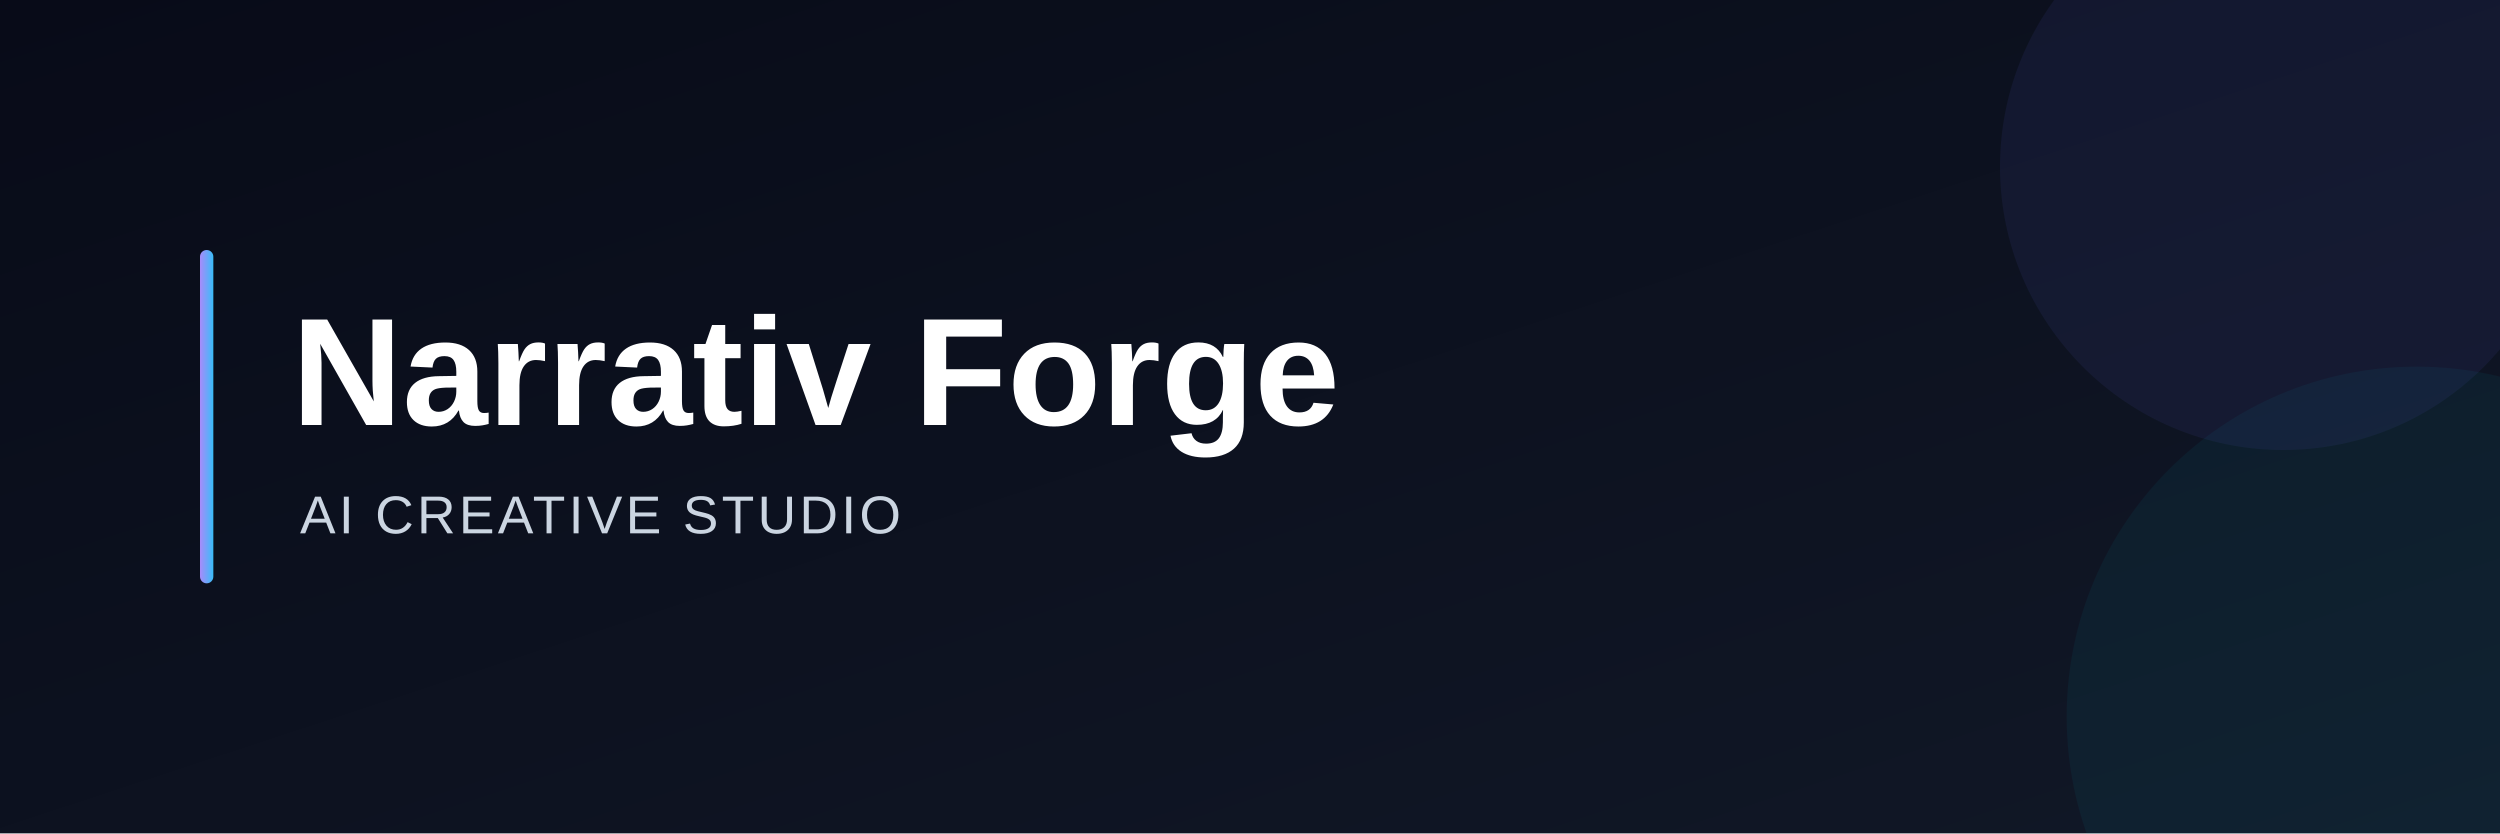
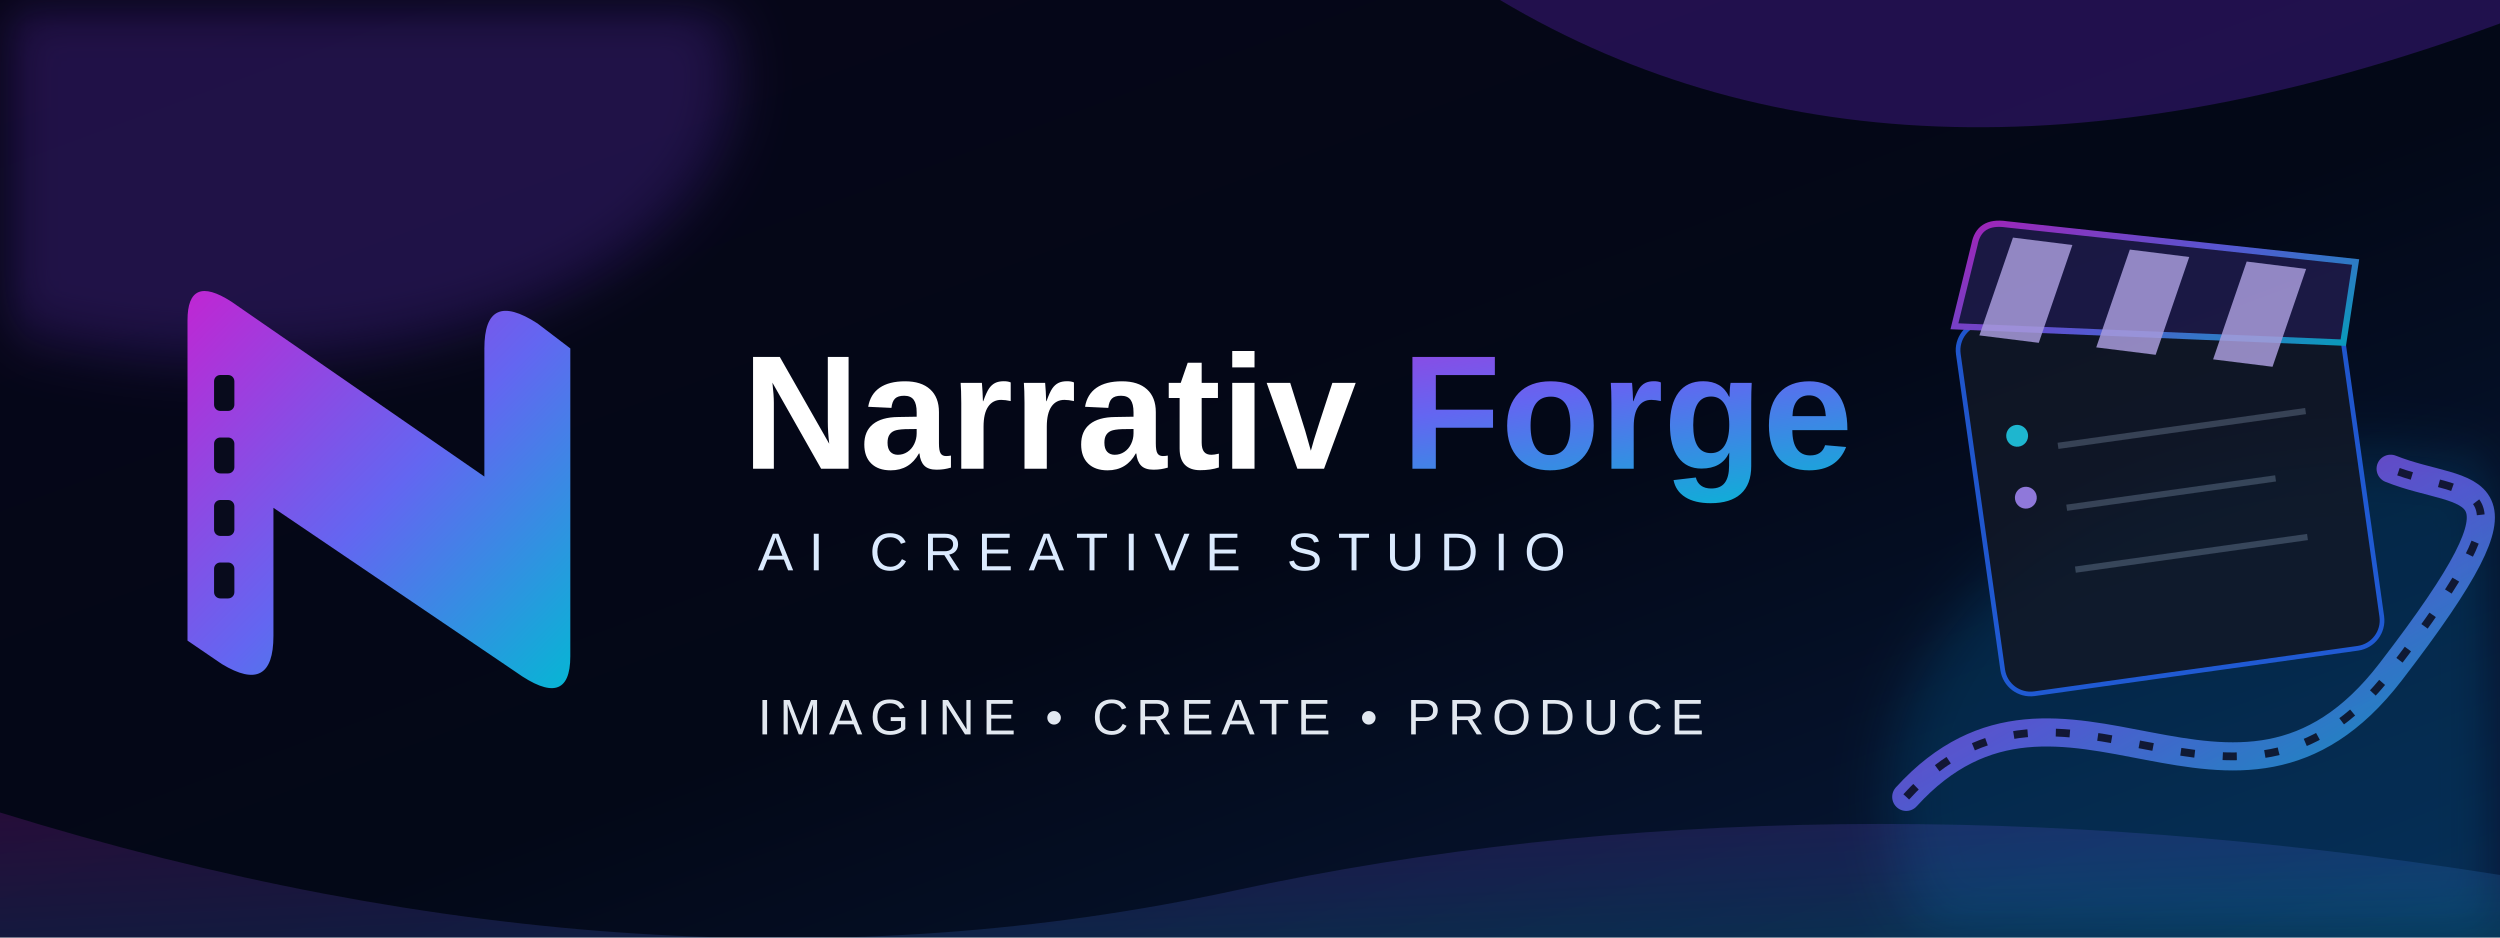
- <svg xmlns="http://www.w3.org/2000/svg" width="1500" height="500" viewBox="0 0 1500 500">
+ <svg xmlns="http://www.w3.org/2000/svg" width="1600" height="600" viewBox="0 0 1600 600">
  <defs>
    <linearGradient id="bg" x1="0" y1="0" x2="1" y2="1">
-       <stop stop-color="#080b18" />
-       <stop offset="1" stop-color="#111827" />
+       <stop stop-color="#070518" />
+       <stop offset=".55" stop-color="#030817" />
+       <stop offset="1" stop-color="#071b3d" />
    </linearGradient>
-     <linearGradient id="accent">
-       <stop stop-color="#a78bfa" />
-       <stop offset="1" stop-color="#38bdf8" />
+     <linearGradient id="neon" x1="0" y1="0" x2="1" y2="1">
+       <stop stop-color="#c026d3" />
+       <stop offset=".52" stop-color="#6366f1" />
+       <stop offset="1" stop-color="#06b6d4" />
    </linearGradient>
+     <filter id="glow">
+       <feGaussianBlur stdDeviation="18" />
+     </filter>
  </defs>
-   <rect width="1500" height="500" fill="url(#bg)" />
-   <rect x="120" y="150" width="8" height="200" rx="4" fill="url(#accent)" />
-   <text x="175" y="255" fill="#ffffff" font-family="Arial, Helvetica, sans-serif" font-size="92" font-weight="700">Narrativ Forge</text>
-   <text x="180" y="320" fill="#cbd5e1" font-family="Arial, Helvetica, sans-serif" font-size="32" letter-spacing="2">AI CREATIVE STUDIO</text>
-   <circle cx="1370" cy="100" r="170" fill="#6366f1" opacity=".08" />
-   <circle cx="1450" cy="430" r="210" fill="#06b6d4" opacity=".06" />
+   <rect width="1600" height="600" fill="url(#bg)" />
+   <ellipse cx="150" cy="50" rx="320" ry="180" fill="#7c3aed" opacity=".22" filter="url(#glow)" />
+   <ellipse cx="1510" cy="510" rx="300" ry="220" fill="#0284c7" opacity=".2" filter="url(#glow)" />
+   <path d="M0 0H1600V15Q1220 155 960 0Z" fill="#6d28d9" opacity=".28" />
+   <path d="M0 520Q420 650 790 570T1600 560V600H0Z" fill="url(#neon)" opacity=".18" />
+   <g transform="translate(120 175)">
+     <path d="M0 30Q0 0 28 18L190 130V48Q190 10 224 32L245 48V245Q245 280 210 255L55 150V232Q55 270 22 250L0 235Z" fill="url(#neon)" />
+     <g fill="#080b1c">
+       <rect x="17" y="65" width="13" height="23" rx="4" />
+       <rect x="17" y="105" width="13" height="23" rx="4" />
+       <rect x="17" y="145" width="13" height="23" rx="4" />
+       <rect x="17" y="185" width="13" height="23" rx="4" />
+     </g>
+   </g>
+   <path d="M420 170V420" stroke="url(#neon)" stroke-width="3" opacity=".9" />
+   <text x="475" y="300" fill="#fff" font-family="Arial,Helvetica,sans-serif" font-size="104" font-weight="700">Narrativ <tspan fill="url(#neon)">Forge</tspan>
+   </text>
+   <text x="485" y="365" fill="#dbeafe" font-family="Arial,Helvetica,sans-serif" font-size="34" letter-spacing="10">AI CREATIVE STUDIO</text>
+   <path d="M485 405H1110" stroke="url(#neon)" stroke-width="3" />
+   <text x="485" y="470" fill="#e2e8f0" font-family="Arial,Helvetica,sans-serif" font-size="32" letter-spacing="5">IMAGINE  •  CREATE  •  PRODUCE</text>
+   <g transform="translate(1260 125) rotate(-8 130 140)" opacity=".85">
+     <rect x="0" y="65" width="245" height="240" rx="18" fill="#111827" stroke="#2563eb" stroke-width="3" />
+     <path d="M0 65L20 15Q25 0 42 5L260 60L245 110Z" fill="#1e1b4b" stroke="url(#neon)" stroke-width="4" />
+     <path d="M45 14L82 24L52 83L15 73ZM118 32L155 42L125 101L88 91ZM191 50L228 60L198 119L161 109Z" fill="#c4b5fd" opacity=".85" />
+     <circle cx="30" cy="140" r="7" fill="#22d3ee" />
+     <circle cx="30" cy="180" r="7" fill="#a78bfa" />
+     <path d="M55 150H215M55 190H190M55 230H205" stroke="#64748b" stroke-width="4" opacity=".55" />
+   </g>
+   <path d="M1220 510C1320 400 1430 560 1530 430S1580 320 1530 300" fill="none" stroke="url(#neon)" stroke-width="18" stroke-linecap="round" opacity=".8" />
+   <path d="M1220 510C1320 400 1430 560 1530 430S1580 320 1530 300" fill="none" stroke="#0b1024" stroke-width="5" stroke-dasharray="9 18" opacity=".9" />
</svg>
